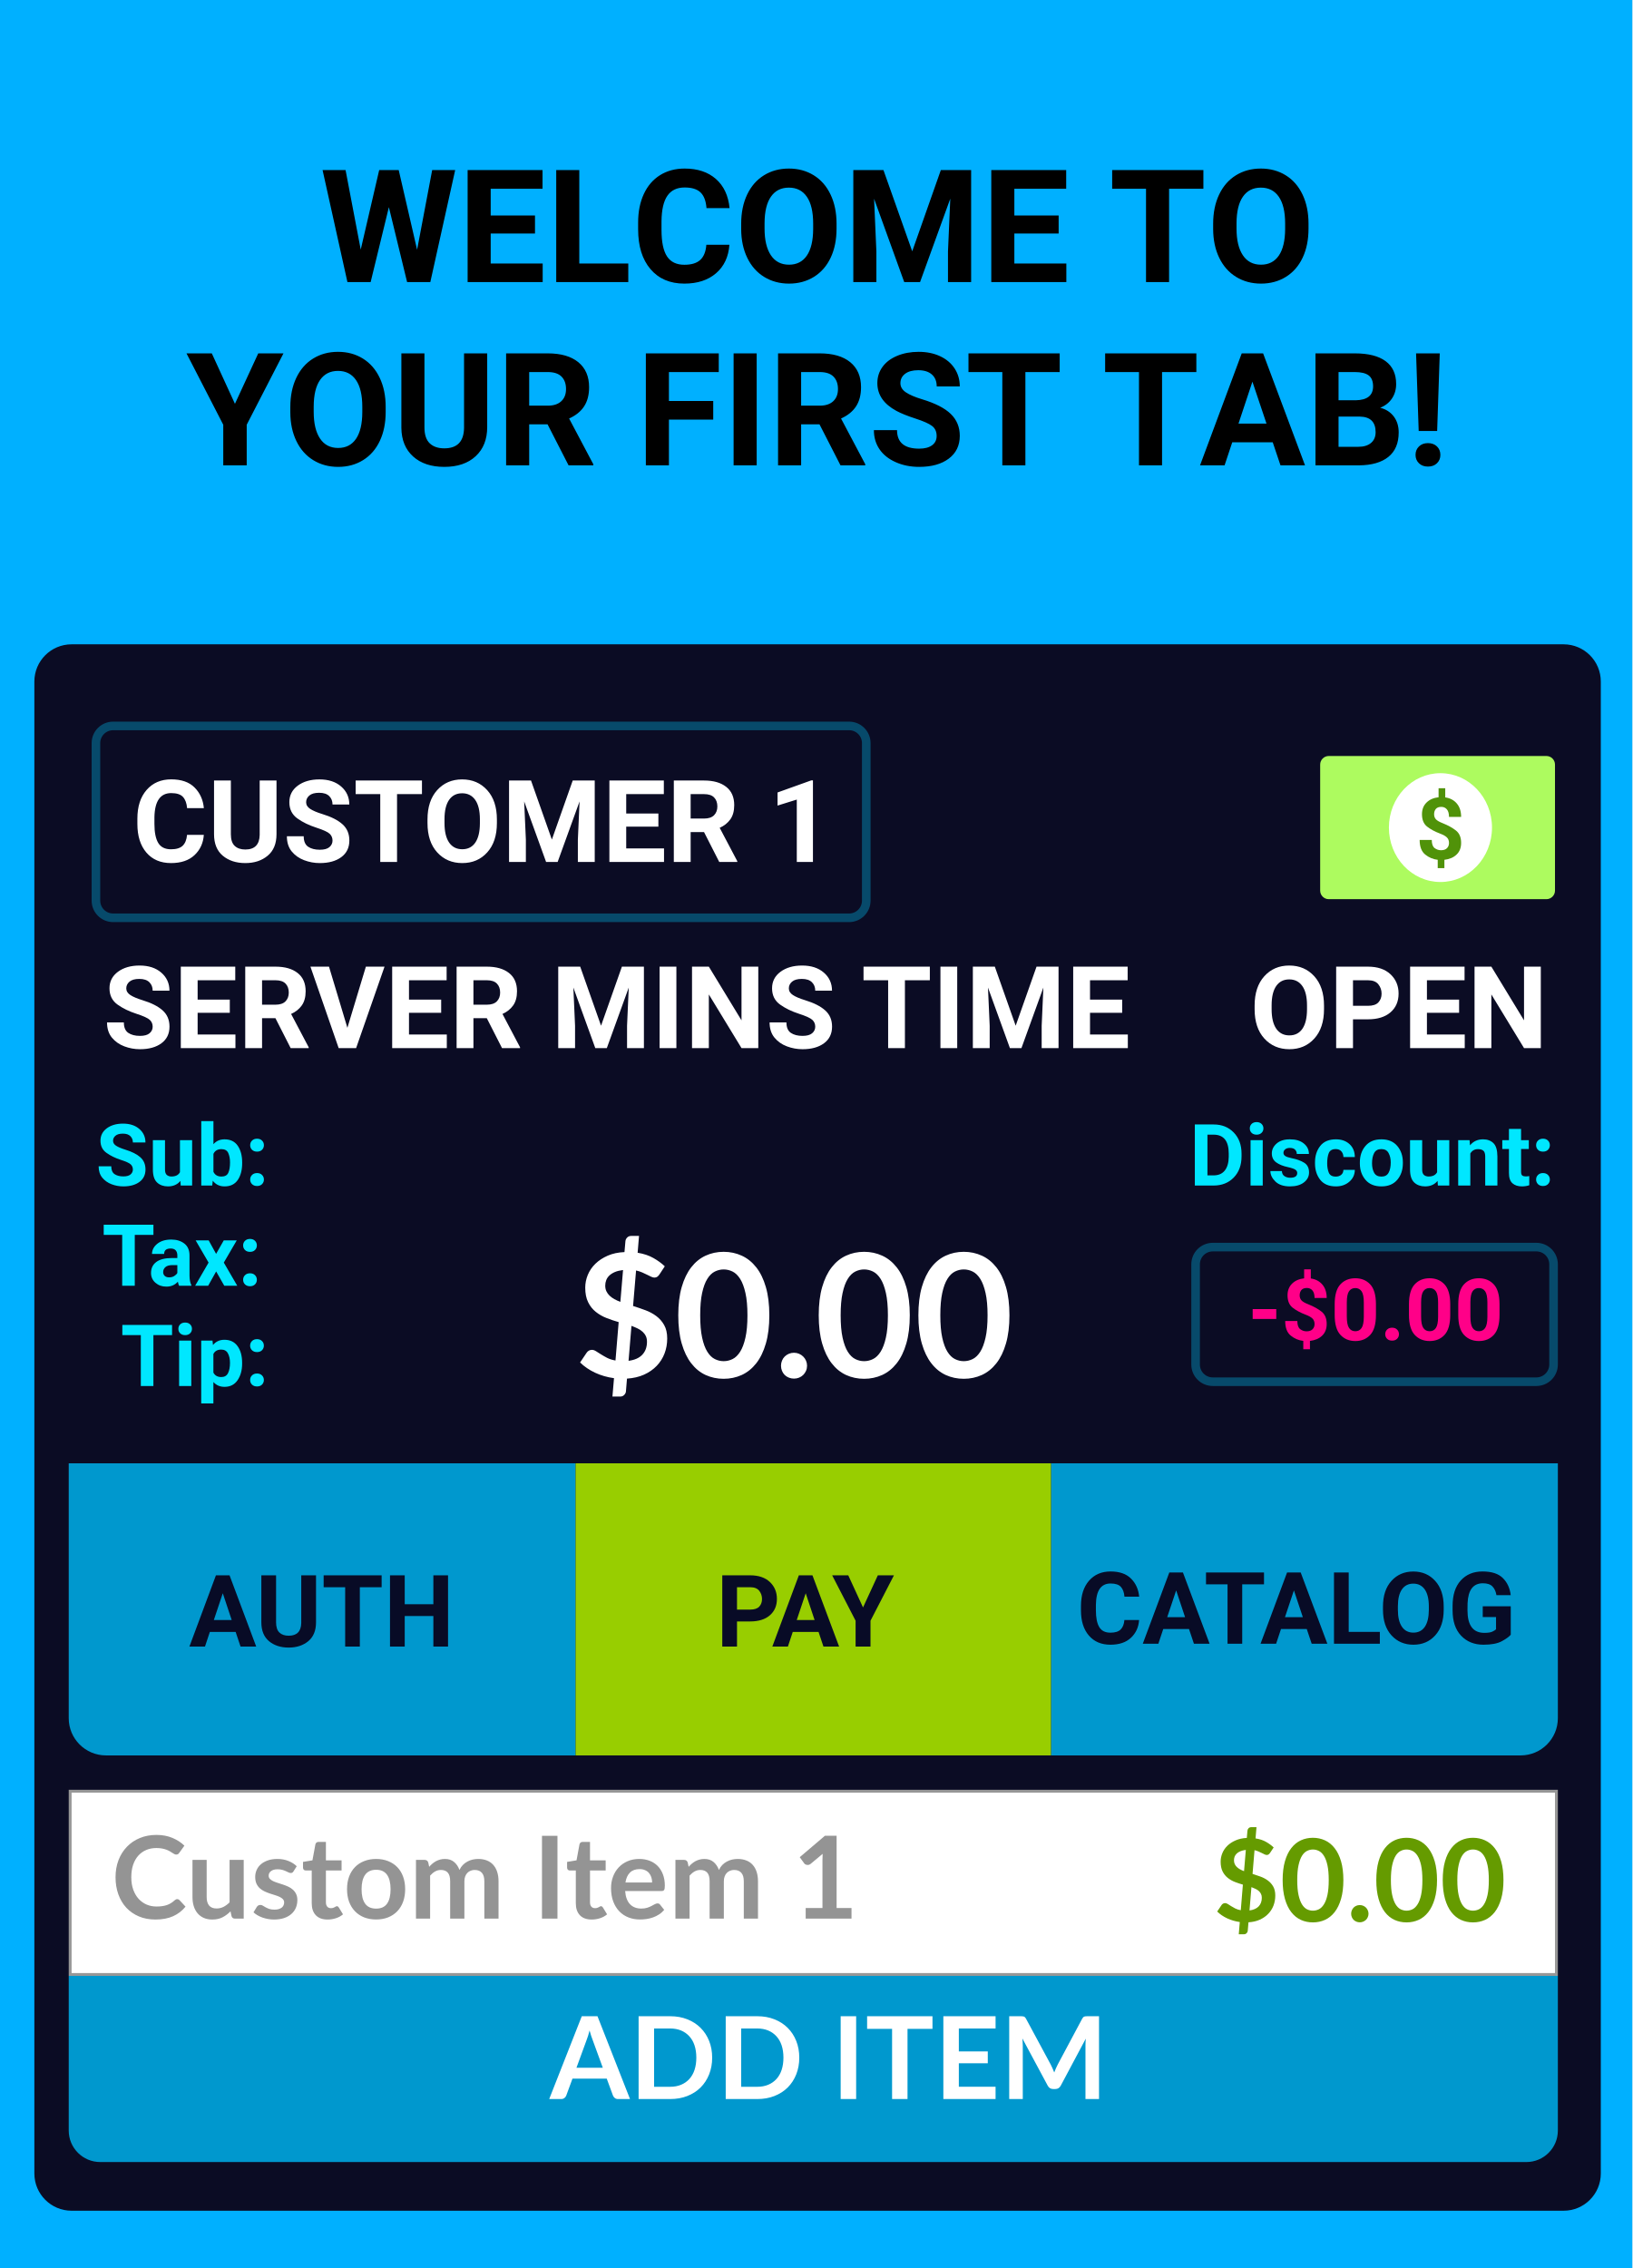
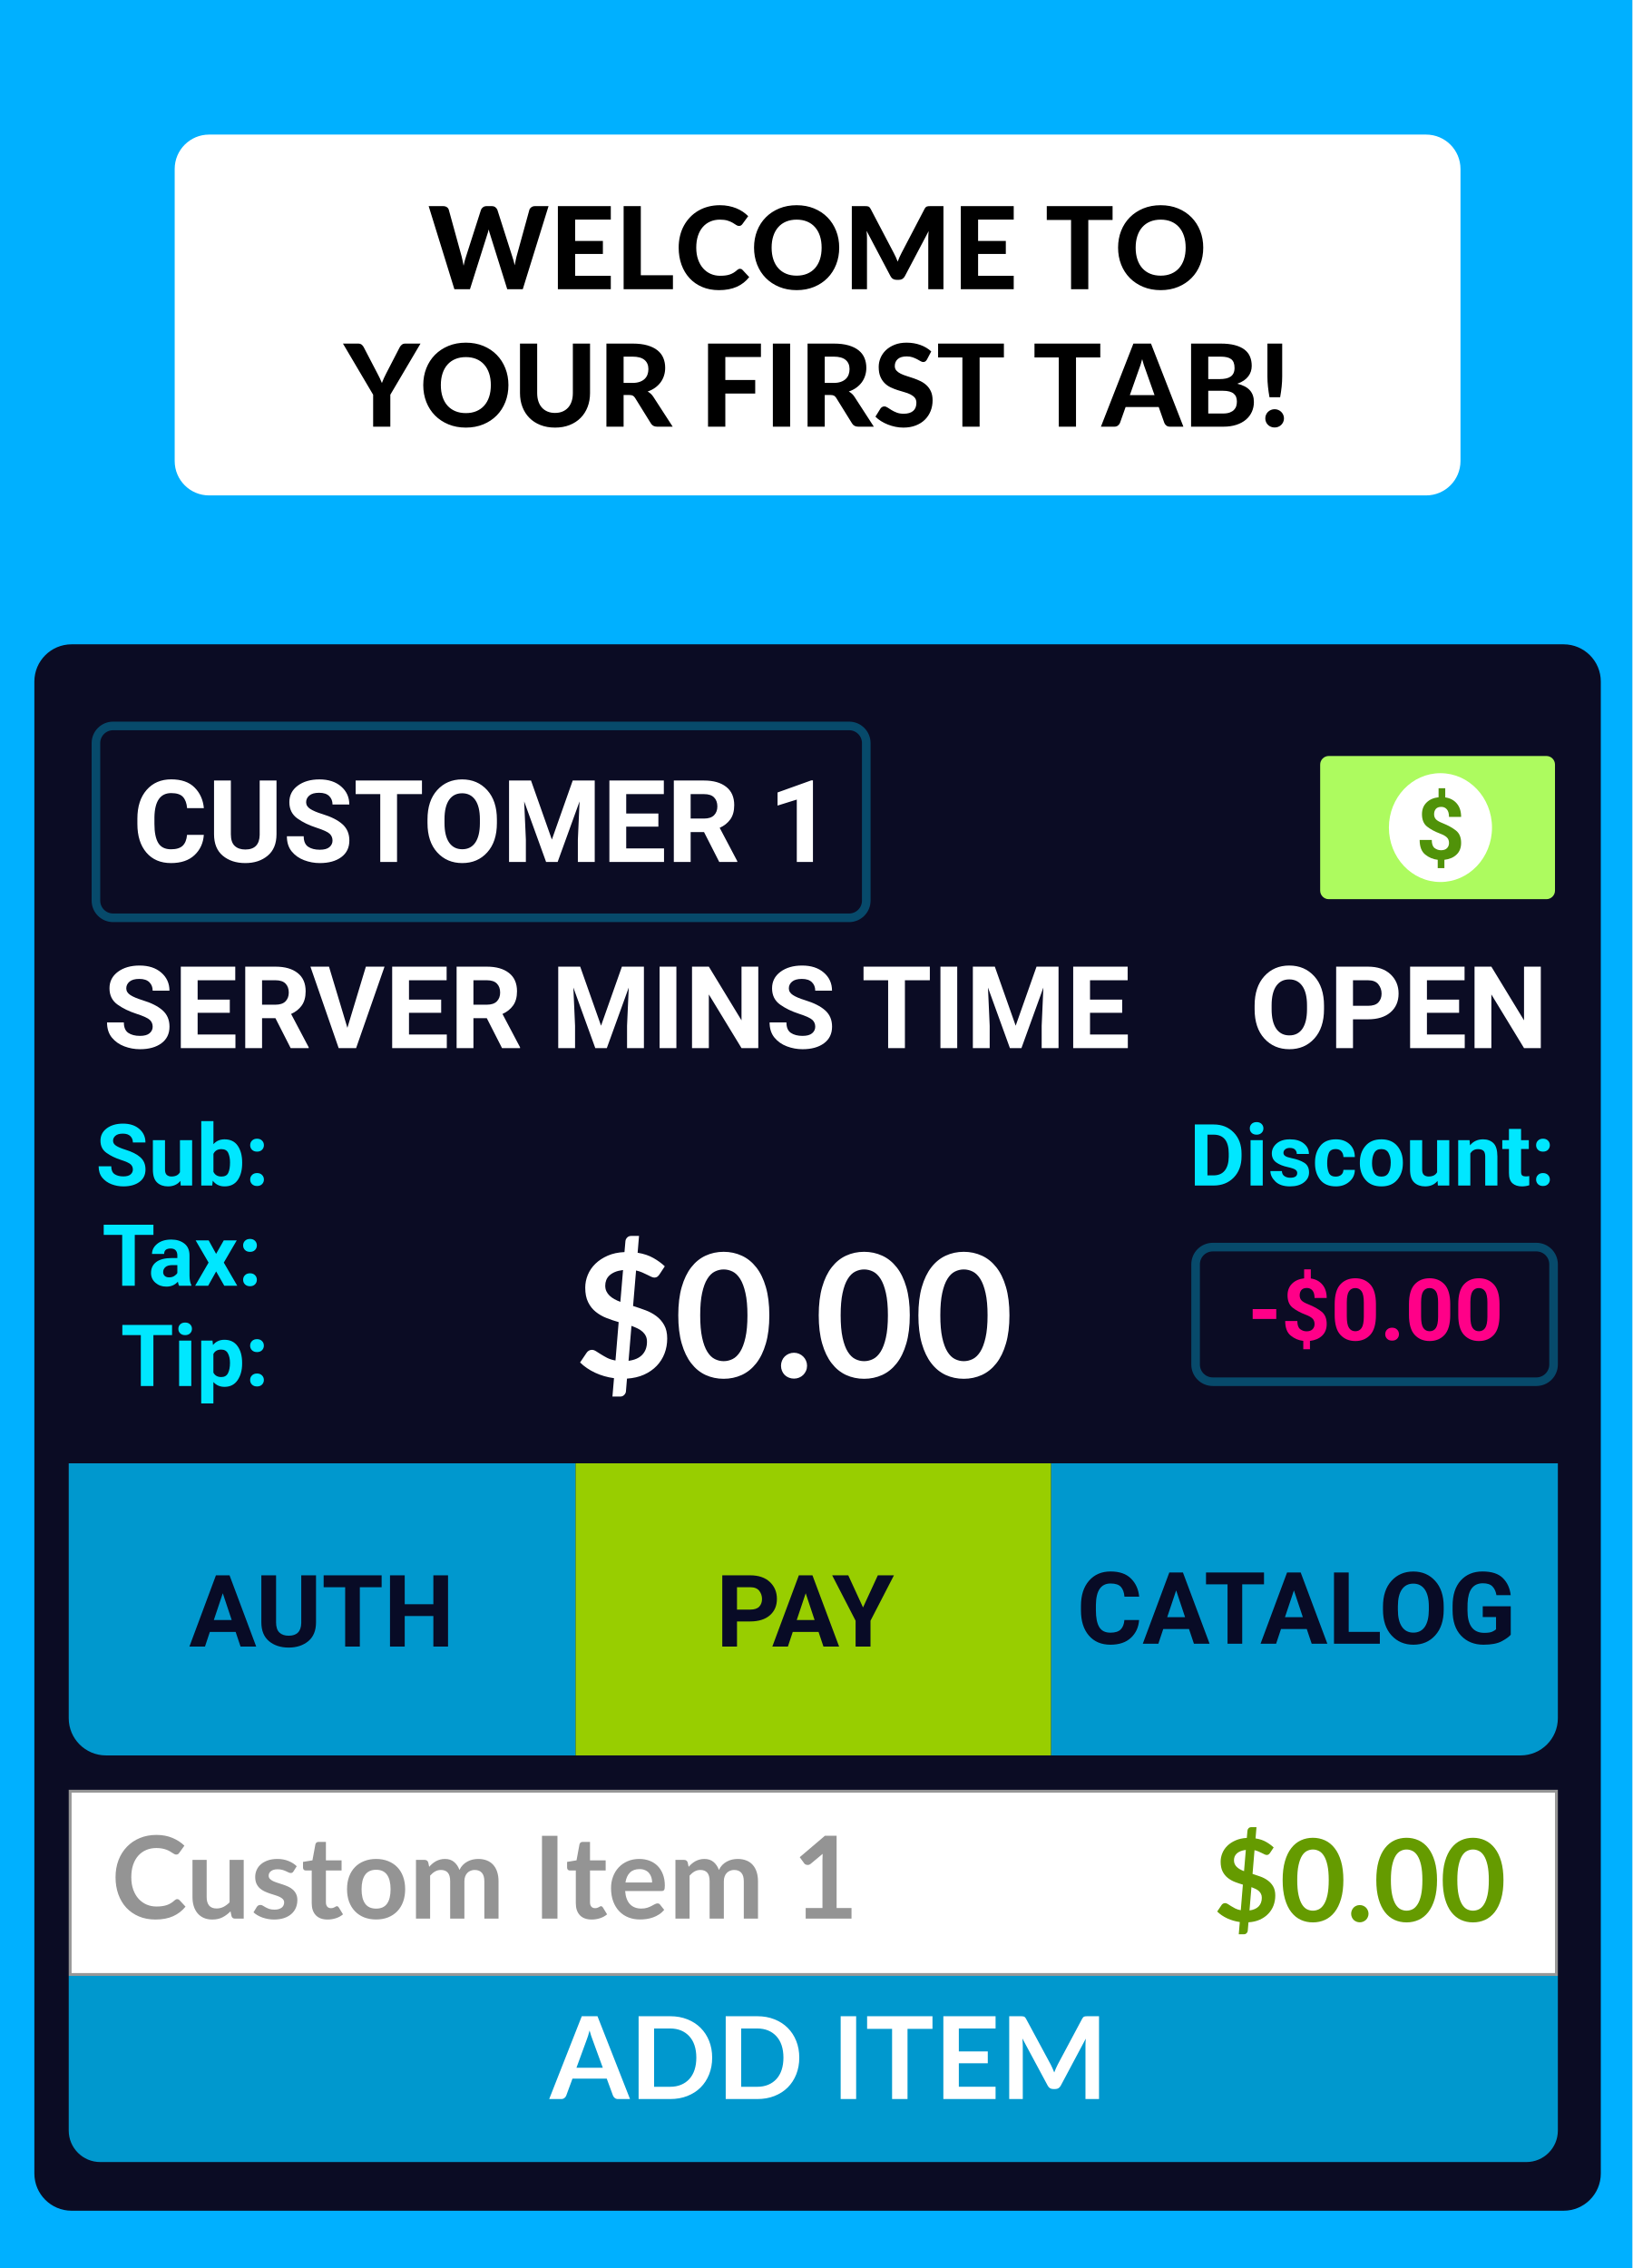
<svg xmlns="http://www.w3.org/2000/svg" width="570px" height="792px" viewBox="0 0 570 792" version="1.1">
-   <g id="create_1_en-copy" stroke="none" stroke-width="1" fill="none" fill-rule="evenodd">
+   <g id="2_create_en" stroke="none" stroke-width="1" fill="none" fill-rule="evenodd">
    <rect fill="#00B0FF" x="0" y="0" width="570" height="792" />
-     <path d="M145.65,87.221 L150.914,59.398 L158.944,59.398 L150.269,98.5 L142.159,98.5 L135.794,72.343 L129.429,98.5 L121.319,98.5 L112.645,59.398 L120.675,59.398 L125.965,87.167 L132.41,59.398 L139.232,59.398 L145.65,87.221 Z M186.82,81.554 L171.351,81.554 L171.351,92.028 L189.505,92.028 L189.505,98.5 L163.294,98.5 L163.294,59.398 L189.451,59.398 L189.451,65.924 L171.351,65.924 L171.351,75.243 L186.82,75.243 L186.82,81.554 Z M202.288,92.028 L219.395,92.028 L219.395,98.5 L194.232,98.5 L194.232,59.398 L202.288,59.398 L202.288,92.028 Z M254.71,85.475 C254.406,89.682 252.853,92.995 250.051,95.412 C247.249,97.829 243.556,99.037 238.973,99.037 C233.96,99.037 230.017,97.35 227.143,93.975 C224.27,90.6 222.833,85.967 222.833,80.077 L222.833,77.687 C222.833,73.927 223.495,70.615 224.82,67.75 C226.145,64.886 228.038,62.688 230.5,61.157 C232.962,59.627 235.822,58.861 239.08,58.861 C243.592,58.861 247.226,60.07 249.984,62.487 C252.741,64.904 254.334,68.297 254.764,72.665 L246.707,72.665 C246.51,70.141 245.808,68.31 244.599,67.173 C243.391,66.036 241.551,65.468 239.08,65.468 C236.395,65.468 234.385,66.43 233.051,68.355 C231.717,70.279 231.033,73.265 230.997,77.311 L230.997,80.265 C230.997,84.49 231.637,87.579 232.917,89.53 C234.197,91.482 236.216,92.458 238.973,92.458 C241.462,92.458 243.319,91.889 244.545,90.752 C245.772,89.615 246.475,87.856 246.654,85.475 L254.71,85.475 Z M292.12,79.835 C292.12,83.685 291.44,87.06 290.079,89.96 C288.718,92.86 286.771,95.098 284.238,96.674 C281.704,98.249 278.8,99.037 275.523,99.037 C272.283,99.037 269.391,98.258 266.849,96.701 C264.307,95.143 262.337,92.919 260.941,90.027 C259.544,87.136 258.837,83.81 258.819,80.05 L258.819,78.117 C258.819,74.267 259.513,70.879 260.9,67.952 C262.288,65.025 264.248,62.778 266.782,61.211 C269.315,59.645 272.211,58.861 275.469,58.861 C278.728,58.861 281.624,59.645 284.157,61.211 C286.691,62.778 288.651,65.025 290.039,67.952 C291.426,70.879 292.12,74.258 292.12,78.09 L292.12,79.835 Z M283.956,78.063 C283.956,73.963 283.222,70.848 281.754,68.717 C280.286,66.587 278.191,65.521 275.469,65.521 C272.766,65.521 270.68,66.573 269.212,68.677 C267.744,70.781 267.001,73.865 266.983,77.929 L266.983,79.835 C266.983,83.828 267.717,86.925 269.185,89.127 C270.653,91.33 272.766,92.431 275.523,92.431 C278.227,92.431 280.303,91.37 281.754,89.248 C283.204,87.127 283.938,84.034 283.956,79.97 L283.956,78.063 Z M308.502,59.398 L318.546,87.758 L328.536,59.398 L339.117,59.398 L339.117,98.5 L331.033,98.5 L331.033,87.812 L331.839,69.362 L321.285,98.5 L315.753,98.5 L305.225,69.389 L306.031,87.812 L306.031,98.5 L297.974,98.5 L297.974,59.398 L308.502,59.398 Z M369.678,81.554 L354.21,81.554 L354.21,92.028 L372.364,92.028 L372.364,98.5 L346.153,98.5 L346.153,59.398 L372.31,59.398 L372.31,65.924 L354.21,65.924 L354.21,75.243 L369.678,75.243 L369.678,81.554 Z M420.22,65.924 L408.243,65.924 L408.243,98.5 L400.186,98.5 L400.186,65.924 L388.37,65.924 L388.37,59.398 L420.22,59.398 L420.22,65.924 Z M456.932,79.835 C456.932,83.685 456.252,87.06 454.891,89.96 C453.53,92.86 451.583,95.098 449.05,96.674 C446.516,98.249 443.612,99.037 440.335,99.037 C437.095,99.037 434.203,98.258 431.661,96.701 C429.119,95.143 427.149,92.919 425.753,90.027 C424.356,87.136 423.649,83.81 423.631,80.05 L423.631,78.117 C423.631,74.267 424.325,70.879 425.712,67.952 C427.1,65.025 429.06,62.778 431.594,61.211 C434.127,59.645 437.023,58.861 440.281,58.861 C443.54,58.861 446.436,59.645 448.969,61.211 C451.503,62.778 453.463,65.025 454.851,67.952 C456.238,70.879 456.932,74.258 456.932,78.09 L456.932,79.835 Z M448.768,78.063 C448.768,73.963 448.034,70.848 446.566,68.717 C445.098,66.587 443.003,65.521 440.281,65.521 C437.578,65.521 435.492,66.573 434.024,68.677 C432.556,70.781 431.813,73.865 431.795,77.929 L431.795,79.835 C431.795,83.828 432.529,86.925 433.997,89.127 C435.465,91.33 437.578,92.431 440.335,92.431 C443.039,92.431 445.115,91.37 446.566,89.248 C448.016,87.127 448.75,84.034 448.768,79.97 L448.768,78.063 Z M82.043,141.016 L90.18,123.398 L98.989,123.398 L86.152,148.32 L86.152,162.5 L77.961,162.5 L77.961,148.32 L65.124,123.398 L73.959,123.398 L82.043,141.016 Z M134.68,143.835 C134.68,147.685 133.999,151.06 132.639,153.96 C131.278,156.86 129.331,159.098 126.798,160.674 C124.264,162.249 121.359,163.037 118.083,163.037 C114.842,163.037 111.951,162.258 109.409,160.701 C106.866,159.143 104.897,156.919 103.5,154.027 C102.104,151.136 101.397,147.81 101.379,144.05 L101.379,142.117 C101.379,138.267 102.073,134.879 103.46,131.952 C104.848,129.025 106.808,126.778 109.342,125.211 C111.875,123.645 114.771,122.861 118.029,122.861 C121.288,122.861 124.184,123.645 126.717,125.211 C129.25,126.778 131.211,129.025 132.598,131.952 C133.986,134.879 134.68,138.258 134.68,142.09 L134.68,143.835 Z M126.516,142.063 C126.516,137.963 125.782,134.848 124.313,132.717 C122.845,130.587 120.751,129.521 118.029,129.521 C115.326,129.521 113.24,130.573 111.772,132.677 C110.304,134.781 109.561,137.865 109.543,141.929 L109.543,143.835 C109.543,147.828 110.277,150.925 111.745,153.127 C113.213,155.33 115.326,156.431 118.083,156.431 C120.786,156.431 122.863,155.37 124.313,153.248 C125.764,151.127 126.498,148.034 126.516,143.97 L126.516,142.063 Z M170.129,123.398 L170.129,149.153 C170.129,153.432 168.791,156.816 166.114,159.304 C163.437,161.793 159.781,163.037 155.144,163.037 C150.578,163.037 146.953,161.829 144.267,159.412 C141.582,156.995 140.212,153.674 140.158,149.448 L140.158,123.398 L148.215,123.398 L148.215,149.207 C148.215,151.767 148.828,153.633 150.054,154.806 C151.281,155.979 152.977,156.565 155.144,156.565 C159.673,156.565 161.974,154.184 162.045,149.421 L162.045,123.398 L170.129,123.398 Z M191.21,148.186 L184.792,148.186 L184.792,162.5 L176.735,162.5 L176.735,123.398 L191.264,123.398 C195.883,123.398 199.446,124.428 201.953,126.487 C204.459,128.546 205.712,131.455 205.712,135.215 C205.712,137.882 205.135,140.107 203.98,141.888 C202.825,143.67 201.075,145.089 198.73,146.145 L207.189,162.124 L207.189,162.5 L198.542,162.5 L191.21,148.186 Z M184.792,141.66 L191.291,141.66 C193.314,141.66 194.881,141.145 195.991,140.116 C197.101,139.087 197.656,137.668 197.656,135.859 C197.656,134.015 197.132,132.565 196.085,131.509 C195.037,130.452 193.431,129.924 191.264,129.924 L184.792,129.924 L184.792,141.66 Z M249.057,146.521 L233.588,146.521 L233.588,162.5 L225.532,162.5 L225.532,123.398 L250.991,123.398 L250.991,129.924 L233.588,129.924 L233.588,140.022 L249.057,140.022 L249.057,146.521 Z M264.23,162.5 L256.174,162.5 L256.174,123.398 L264.23,123.398 L264.23,162.5 Z M286.171,148.186 L279.753,148.186 L279.753,162.5 L271.696,162.5 L271.696,123.398 L286.225,123.398 C290.844,123.398 294.407,124.428 296.914,126.487 C299.42,128.546 300.673,131.455 300.673,135.215 C300.673,137.882 300.096,140.107 298.941,141.888 C297.786,143.67 296.036,145.089 293.691,146.145 L302.15,162.124 L302.15,162.5 L293.503,162.5 L286.171,148.186 Z M279.753,141.66 L286.252,141.66 C288.275,141.66 289.842,141.145 290.952,140.116 C292.062,139.087 292.617,137.668 292.617,135.859 C292.617,134.015 292.093,132.565 291.046,131.509 C289.998,130.452 288.391,129.924 286.225,129.924 L279.753,129.924 L279.753,141.66 Z M327.072,152.241 C327.072,150.719 326.535,149.551 325.461,148.737 C324.387,147.922 322.453,147.063 319.66,146.158 C316.867,145.254 314.656,144.364 313.027,143.486 C308.587,141.087 306.367,137.856 306.367,133.792 C306.367,131.679 306.962,129.795 308.153,128.138 C309.343,126.482 311.053,125.189 313.282,124.258 C315.511,123.327 318.013,122.861 320.788,122.861 C323.581,122.861 326.07,123.367 328.254,124.379 C330.438,125.39 332.135,126.818 333.343,128.662 C334.552,130.506 335.156,132.601 335.156,134.946 L327.099,134.946 C327.099,133.156 326.535,131.764 325.407,130.77 C324.279,129.777 322.695,129.28 320.654,129.28 C318.684,129.28 317.154,129.696 316.062,130.529 C314.969,131.361 314.423,132.458 314.423,133.818 C314.423,135.09 315.063,136.155 316.344,137.014 C317.624,137.874 319.508,138.679 321.997,139.431 C326.58,140.81 329.919,142.52 332.014,144.561 C334.108,146.602 335.156,149.144 335.156,152.188 C335.156,155.571 333.876,158.225 331.315,160.15 C328.755,162.075 325.309,163.037 320.976,163.037 C317.968,163.037 315.229,162.487 312.758,161.385 C310.288,160.284 308.403,158.776 307.105,156.86 C305.807,154.945 305.158,152.725 305.158,150.2 L313.242,150.2 C313.242,154.515 315.82,156.672 320.976,156.672 C322.892,156.672 324.387,156.283 325.461,155.504 C326.535,154.725 327.072,153.638 327.072,152.241 Z M370.041,129.924 L358.063,129.924 L358.063,162.5 L350.007,162.5 L350.007,129.924 L338.19,129.924 L338.19,123.398 L370.041,123.398 L370.041,129.924 Z M417.763,129.924 L405.786,129.924 L405.786,162.5 L397.729,162.5 L397.729,129.924 L385.913,129.924 L385.913,123.398 L417.763,123.398 L417.763,129.924 Z M444.431,154.443 L430.305,154.443 L427.619,162.5 L419.052,162.5 L433.608,123.398 L441.074,123.398 L455.71,162.5 L447.143,162.5 L444.431,154.443 Z M432.48,147.917 L442.255,147.917 L437.341,133.281 L432.48,147.917 Z M459.362,162.5 L459.362,123.398 L473.059,123.398 C477.803,123.398 481.402,124.307 483.854,126.124 C486.307,127.941 487.534,130.605 487.534,134.114 C487.534,136.029 487.041,137.717 486.057,139.176 C485.072,140.635 483.702,141.705 481.948,142.385 C483.953,142.887 485.533,143.898 486.688,145.42 C487.843,146.942 488.42,148.804 488.42,151.006 C488.42,154.766 487.22,157.612 484.821,159.546 C482.422,161.48 479.003,162.464 474.562,162.5 L459.362,162.5 Z M467.419,145.474 L467.419,156.028 L474.321,156.028 C476.219,156.028 477.7,155.576 478.765,154.672 C479.831,153.767 480.363,152.519 480.363,150.925 C480.363,147.345 478.51,145.527 474.804,145.474 L467.419,145.474 Z M467.419,139.78 L473.381,139.78 C477.445,139.709 479.477,138.088 479.477,134.919 C479.477,133.147 478.962,131.871 477.933,131.093 C476.903,130.314 475.279,129.924 473.059,129.924 L467.419,129.924 L467.419,139.78 Z M501.848,150.496 L495.402,150.496 L494.489,123.398 L502.761,123.398 L501.848,150.496 Z M498.625,154.739 C499.932,154.739 500.984,155.124 501.781,155.894 C502.577,156.663 502.976,157.648 502.976,158.848 C502.976,160.029 502.577,161.005 501.781,161.775 C500.984,162.545 499.932,162.93 498.625,162.93 C497.336,162.93 496.293,162.545 495.496,161.775 C494.7,161.005 494.301,160.029 494.301,158.848 C494.301,157.666 494.7,156.686 495.496,155.907 C496.293,155.128 497.336,154.739 498.625,154.739 Z" id="WELCOME-TO-YOUR-FIRS" fill="#000000" />
    <g id="Group-3" transform="translate(12, 225)">
      <rect id="Rectangle" fill="#0B0C24" x="0" y="0" width="547" height="547" rx="13" />
      <path d="M12,286 L189,286 L189,388 L25,388 C17.82,388 12,382.18 12,375 L12,286 Z" id="Rectangle" fill="#0098CE" />
      <path d="M355,286 L532,286 L532,388 L368,388 C360.82,388 355,382.18 355,375 L355,286 Z" id="Rectangle" fill="#0098CE" transform="translate(443.5, 337) scale(-1, 1) translate(-443.5, -337) " />
      <rect id="Rectangle" stroke="#979797" fill="#FFFFFF" x="12.5" y="400.5" width="519" height="64" />
      <path d="M12,465 L532,465 L532,519 C532,525.075 527.075,530 521,530 L23,530 C16.925,530 12,525.075 12,519 L12,465 Z" id="Rectangle" fill="#0098CE" />
      <text id="ADD-ITEM" font-family="Lato-Bold, Lato" font-size="40" font-weight="bold" fill="#FFFFFF">
        <tspan x="180" y="508">ADD ITEM</tspan>
      </text>
      <text id="-$0.00" font-family="Roboto-Bold, Roboto" font-size="30" font-weight="bold" fill="#FF0088">
        <tspan x="423.806" y="243">-$0.00</tspan>
      </text>
      <text id="Discount:" font-family="Roboto-Bold, Roboto" font-size="30" font-weight="bold" fill="#00E7FF">
        <tspan x="403.324" y="189">Discount:</tspan>
      </text>
      <text id="Sub:-Tax:-Tip:" font-family="Roboto-Bold, Roboto" font-size="30" font-weight="bold" fill="#00E7FF">
        <tspan x="21.414" y="189">Sub:</tspan>
        <tspan x="23.626" y="224">Tax:</tspan>
        <tspan x="30.13" y="259">Tip:</tspan>
      </text>
      <text id="$0.00" font-family="Lato-Bold, Lato" font-size="40" font-weight="bold" fill="#659B00">
        <tspan x="411.7" y="446">$0.00</tspan>
      </text>
      <text id="CUSTOMER-1" font-family="Roboto-Bold, Roboto" font-size="40" font-weight="bold" fill="#FFFFFF">
        <tspan x="34.285" y="76">CUSTOMER 1</tspan>
      </text>
      <rect id="Rectangle" stroke-opacity="0.329" stroke="#00C9FE" stroke-width="3" x="21.5" y="28.5" width="269" height="67" rx="6" />
      <rect id="Rectangle" stroke-opacity="0.329" stroke="#00C9FE" stroke-width="3" x="405.5" y="210.5" width="125" height="47" rx="6" />
      <text id="$0.00" font-family="Lato-Bold, Lato" font-size="60" font-weight="bold" fill="#FFFFFF">
        <tspan x="188.55" y="256">$0.00</tspan>
      </text>
      <text id="OPEN" font-family="Roboto-Bold, Roboto" font-size="40" font-weight="bold" fill="#FFFFFF">
        <tspan x="424.42" y="141">OPEN</tspan>
      </text>
      <text id="SERVER-MINS-TIME" font-family="Roboto-Bold, Roboto" font-size="40" font-weight="bold" fill="#FFFFFF">
        <tspan x="24" y="141">SERVER MINS TIME</tspan>
      </text>
      <rect id="Rectangle" fill="#ADFB5F" x="449" y="39" width="82" height="50" rx="3" />
      <ellipse id="Oval" fill="#FFFFFF" cx="491" cy="64" rx="18" ry="19" />
      <text id="$" font-family="Roboto-Bold, Roboto" font-size="30" font-weight="bold" fill="#509209">
        <tspan x="482.394" y="75">$</tspan>
      </text>
      <text id="Custom-Item-1" font-family="Lato-Bold, Lato" font-size="40" font-weight="bold" fill="#949494">
        <tspan x="26.8" y="445">Custom Item 1</tspan>
      </text>
      <rect id="Rectangle" fill="#98CE00" x="189" y="286" width="166" height="102" />
      <text id="AUTH" font-family="Roboto-Black, Roboto" font-size="35" font-weight="700" fill="#080B26">
        <tspan x="54" y="350">AUTH</tspan>
      </text>
      <text id="PAY" font-family="Roboto-Black, Roboto" font-size="35" font-weight="700" fill="#080B26">
        <tspan x="238" y="350">PAY</tspan>
      </text>
      <text id="CATALOG" font-family="Roboto-Black, Roboto" font-size="35" font-weight="700" fill="#080B26">
        <tspan x="364" y="349">CATALOG</tspan>
      </text>
    </g>
+     <rect id="Rectangle" fill="#FFFFFF" x="61" y="47" width="449" height="126" rx="12" />
+     <path d="M191.55,71.98 L182.55,101 L177.13,101 L171.19,82.02 C171.097,81.753 171.003,81.46 170.91,81.14 C170.817,80.82 170.73,80.48 170.65,80.12 C170.57,80.48 170.483,80.82 170.39,81.14 C170.297,81.46 170.203,81.753 170.11,82.02 L164.11,101 L158.67,101 L149.69,71.98 L154.73,71.98 C155.25,71.98 155.687,72.1 156.04,72.34 C156.393,72.58 156.623,72.9 156.73,73.3 L161.23,89.66 C161.337,90.113 161.447,90.603 161.56,91.13 C161.673,91.657 161.783,92.213 161.89,92.8 C162.01,92.2 162.137,91.64 162.27,91.12 C162.403,90.6 162.55,90.113 162.71,89.66 L167.95,73.3 C168.057,72.967 168.287,72.663 168.64,72.39 C168.993,72.117 169.423,71.98 169.93,71.98 L171.69,71.98 C172.21,71.98 172.633,72.103 172.96,72.35 C173.287,72.597 173.53,72.913 173.69,73.3 L178.91,89.66 C179.07,90.087 179.217,90.55 179.35,91.05 C179.483,91.55 179.61,92.08 179.73,92.64 C179.837,92.08 179.94,91.55 180.04,91.05 C180.14,90.55 180.243,90.087 180.35,89.66 L184.85,73.3 C184.943,72.953 185.17,72.647 185.53,72.38 C185.89,72.113 186.323,71.98 186.83,71.98 L191.55,71.98 Z M200.85,76.68 L200.85,84.14 L210.53,84.14 L210.53,88.68 L200.85,88.68 L200.85,96.3 L213.29,96.3 L213.29,101 L194.81,101 L194.81,71.98 L213.29,71.98 L213.29,76.68 L200.85,76.68 Z M234.99,96.12 L234.99,101 L217.77,101 L217.77,71.98 L223.77,71.98 L223.77,96.12 L234.99,96.12 Z M258.41,93.86 C258.743,93.86 259.023,93.98 259.25,94.22 L261.63,96.76 C260.457,98.253 259,99.387 257.26,100.16 C255.52,100.933 253.45,101.32 251.05,101.32 C248.877,101.32 246.923,100.95 245.19,100.21 C243.457,99.47 241.983,98.44 240.77,97.12 C239.557,95.8 238.623,94.233 237.97,92.42 C237.317,90.607 236.99,88.627 236.99,86.48 C236.99,85.04 237.147,83.67 237.46,82.37 C237.773,81.07 238.23,79.873 238.83,78.78 C239.43,77.687 240.153,76.7 241,75.82 C241.847,74.94 242.803,74.19 243.87,73.57 C244.937,72.95 246.1,72.477 247.36,72.15 C248.62,71.823 249.963,71.66 251.39,71.66 C252.457,71.66 253.467,71.753 254.42,71.94 C255.373,72.127 256.263,72.387 257.09,72.72 C257.917,73.053 258.68,73.457 259.38,73.93 C260.08,74.403 260.71,74.92 261.27,75.48 L259.25,78.24 C259.13,78.413 258.977,78.567 258.79,78.7 C258.603,78.833 258.35,78.9 258.03,78.9 C257.71,78.9 257.387,78.787 257.06,78.56 C256.733,78.333 256.333,78.08 255.86,77.8 C255.387,77.52 254.793,77.267 254.08,77.04 C253.367,76.813 252.463,76.7 251.37,76.7 C250.157,76.7 249.043,76.92 248.03,77.36 C247.017,77.8 246.147,78.437 245.42,79.27 C244.693,80.103 244.13,81.127 243.73,82.34 C243.33,83.553 243.13,84.933 243.13,86.48 C243.13,88.04 243.347,89.43 243.78,90.65 C244.213,91.87 244.807,92.9 245.56,93.74 C246.313,94.58 247.193,95.217 248.2,95.65 C249.207,96.083 250.283,96.3 251.43,96.3 C252.11,96.3 252.727,96.267 253.28,96.2 C253.833,96.133 254.347,96.02 254.82,95.86 C255.293,95.7 255.74,95.493 256.16,95.24 C256.58,94.987 257.003,94.667 257.43,94.28 C257.577,94.16 257.73,94.06 257.89,93.98 C258.05,93.9 258.223,93.86 258.41,93.86 Z M293.05,86.48 C293.05,88.6 292.693,90.567 291.98,92.38 C291.267,94.193 290.26,95.76 288.96,97.08 C287.66,98.4 286.097,99.437 284.27,100.19 C282.443,100.943 280.417,101.32 278.19,101.32 C275.963,101.32 273.937,100.943 272.11,100.19 C270.283,99.437 268.717,98.4 267.41,97.08 C266.103,95.76 265.093,94.193 264.38,92.38 C263.667,90.567 263.31,88.6 263.31,86.48 C263.31,84.36 263.667,82.397 264.38,80.59 C265.093,78.783 266.103,77.22 267.41,75.9 C268.717,74.58 270.283,73.543 272.11,72.79 C273.937,72.037 275.963,71.66 278.19,71.66 C280.417,71.66 282.443,72.037 284.27,72.79 C286.097,73.543 287.66,74.583 288.96,75.91 C290.26,77.237 291.267,78.803 291.98,80.61 C292.693,82.417 293.05,84.373 293.05,86.48 Z M286.91,86.48 C286.91,84.96 286.71,83.597 286.31,82.39 C285.91,81.183 285.333,80.157 284.58,79.31 C283.827,78.463 282.913,77.817 281.84,77.37 C280.767,76.923 279.55,76.7 278.19,76.7 C276.83,76.7 275.61,76.923 274.53,77.37 C273.45,77.817 272.533,78.463 271.78,79.31 C271.027,80.157 270.45,81.183 270.05,82.39 C269.65,83.597 269.45,84.96 269.45,86.48 C269.45,88.013 269.65,89.383 270.05,90.59 C270.45,91.797 271.027,92.82 271.78,93.66 C272.533,94.5 273.45,95.143 274.53,95.59 C275.61,96.037 276.83,96.26 278.19,96.26 C279.55,96.26 280.767,96.037 281.84,95.59 C282.913,95.143 283.827,94.5 284.58,93.66 C285.333,92.82 285.91,91.797 286.31,90.59 C286.71,89.383 286.91,88.013 286.91,86.48 Z M329.45,71.98 L329.45,101 L324.15,101 L324.15,83.18 C324.15,82.807 324.16,82.407 324.18,81.98 C324.2,81.553 324.237,81.12 324.29,80.68 L315.99,96.42 C315.537,97.287 314.837,97.72 313.89,97.72 L313.05,97.72 C312.583,97.72 312.17,97.61 311.81,97.39 C311.45,97.17 311.163,96.847 310.95,96.42 L302.61,80.62 C302.65,81.087 302.683,81.537 302.71,81.97 C302.737,82.403 302.75,82.807 302.75,83.18 L302.75,101 L297.45,101 L297.45,71.98 L302.01,71.98 C302.263,71.98 302.49,71.987 302.69,72 C302.89,72.013 303.067,72.05 303.22,72.11 C303.373,72.17 303.513,72.263 303.64,72.39 C303.767,72.517 303.89,72.693 304.01,72.92 L312.13,88.4 C312.383,88.867 312.62,89.347 312.84,89.84 C313.06,90.333 313.27,90.84 313.47,91.36 C313.67,90.827 313.88,90.307 314.1,89.8 C314.32,89.293 314.557,88.807 314.81,88.34 L322.87,72.92 C322.99,72.693 323.117,72.517 323.25,72.39 C323.383,72.263 323.527,72.17 323.68,72.11 C323.833,72.05 324.007,72.013 324.2,72 C324.393,71.987 324.623,71.98 324.89,71.98 L329.45,71.98 Z M341.55,76.68 L341.55,84.14 L351.23,84.14 L351.23,88.68 L341.55,88.68 L341.55,96.3 L353.99,96.3 L353.99,101 L335.51,101 L335.51,71.98 L353.99,71.98 L353.99,76.68 L341.55,76.68 Z M388.51,76.82 L380.03,76.82 L380.03,101 L374.01,101 L374.01,76.82 L365.53,76.82 L365.53,71.98 L388.51,71.98 L388.51,76.82 Z M420.17,86.48 C420.17,88.6 419.813,90.567 419.1,92.38 C418.387,94.193 417.38,95.76 416.08,97.08 C414.78,98.4 413.217,99.437 411.39,100.19 C409.563,100.943 407.537,101.32 405.31,101.32 C403.083,101.32 401.057,100.943 399.23,100.19 C397.403,99.437 395.837,98.4 394.53,97.08 C393.223,95.76 392.213,94.193 391.5,92.38 C390.787,90.567 390.43,88.6 390.43,86.48 C390.43,84.36 390.787,82.397 391.5,80.59 C392.213,78.783 393.223,77.22 394.53,75.9 C395.837,74.58 397.403,73.543 399.23,72.79 C401.057,72.037 403.083,71.66 405.31,71.66 C407.537,71.66 409.563,72.037 411.39,72.79 C413.217,73.543 414.78,74.583 416.08,75.91 C417.38,77.237 418.387,78.803 419.1,80.61 C419.813,82.417 420.17,84.373 420.17,86.48 Z M414.03,86.48 C414.03,84.96 413.83,83.597 413.43,82.39 C413.03,81.183 412.453,80.157 411.7,79.31 C410.947,78.463 410.033,77.817 408.96,77.37 C407.887,76.923 406.67,76.7 405.31,76.7 C403.95,76.7 402.73,76.923 401.65,77.37 C400.57,77.817 399.653,78.463 398.9,79.31 C398.147,80.157 397.57,81.183 397.17,82.39 C396.77,83.597 396.57,84.96 396.57,86.48 C396.57,88.013 396.77,89.383 397.17,90.59 C397.57,91.797 398.147,92.82 398.9,93.66 C399.653,94.5 400.57,95.143 401.65,95.59 C402.73,96.037 403.95,96.26 405.31,96.26 C406.67,96.26 407.887,96.037 408.96,95.59 C410.033,95.143 410.947,94.5 411.7,93.66 C412.453,92.82 413.03,91.797 413.43,90.59 C413.83,89.383 414.03,88.013 414.03,86.48 Z M136.3,137.84 L136.3,149 L130.3,149 L130.3,137.84 L119.76,119.98 L125.04,119.98 C125.56,119.98 125.977,120.103 126.29,120.35 C126.603,120.597 126.853,120.913 127.04,121.3 L131.8,130.44 C132.12,131.053 132.41,131.627 132.67,132.16 C132.93,132.693 133.16,133.227 133.36,133.76 C133.547,133.227 133.763,132.69 134.01,132.15 C134.257,131.61 134.533,131.04 134.84,130.44 L139.56,121.3 C139.72,120.98 139.96,120.68 140.28,120.4 C140.6,120.12 141.013,119.98 141.52,119.98 L146.84,119.98 L136.3,137.84 Z M177.54,134.48 C177.54,136.6 177.183,138.567 176.47,140.38 C175.757,142.193 174.75,143.76 173.45,145.08 C172.15,146.4 170.587,147.437 168.76,148.19 C166.933,148.943 164.907,149.32 162.68,149.32 C160.453,149.32 158.427,148.943 156.6,148.19 C154.773,147.437 153.207,146.4 151.9,145.08 C150.593,143.76 149.583,142.193 148.87,140.38 C148.157,138.567 147.8,136.6 147.8,134.48 C147.8,132.36 148.157,130.397 148.87,128.59 C149.583,126.783 150.593,125.22 151.9,123.9 C153.207,122.58 154.773,121.543 156.6,120.79 C158.427,120.037 160.453,119.66 162.68,119.66 C164.907,119.66 166.933,120.037 168.76,120.79 C170.587,121.543 172.15,122.583 173.45,123.91 C174.75,125.237 175.757,126.803 176.47,128.61 C177.183,130.417 177.54,132.373 177.54,134.48 Z M171.4,134.48 C171.4,132.96 171.2,131.597 170.8,130.39 C170.4,129.183 169.823,128.157 169.07,127.31 C168.317,126.463 167.403,125.817 166.33,125.37 C165.257,124.923 164.04,124.7 162.68,124.7 C161.32,124.7 160.1,124.923 159.02,125.37 C157.94,125.817 157.023,126.463 156.27,127.31 C155.517,128.157 154.94,129.183 154.54,130.39 C154.14,131.597 153.94,132.96 153.94,134.48 C153.94,136.013 154.14,137.383 154.54,138.59 C154.94,139.797 155.517,140.82 156.27,141.66 C157.023,142.5 157.94,143.143 159.02,143.59 C160.1,144.037 161.32,144.26 162.68,144.26 C164.04,144.26 165.257,144.037 166.33,143.59 C167.403,143.143 168.317,142.5 169.07,141.66 C169.823,140.82 170.4,139.797 170.8,138.59 C171.2,137.383 171.4,136.013 171.4,134.48 Z M193.82,144.2 C194.793,144.2 195.667,144.037 196.44,143.71 C197.213,143.383 197.867,142.92 198.4,142.32 C198.933,141.72 199.34,140.993 199.62,140.14 C199.9,139.287 200.04,138.327 200.04,137.26 L200.04,119.98 L206.04,119.98 L206.04,137.26 C206.04,139.02 205.757,140.637 205.19,142.11 C204.623,143.583 203.813,144.853 202.76,145.92 C201.707,146.987 200.427,147.82 198.92,148.42 C197.413,149.02 195.713,149.32 193.82,149.32 C191.927,149.32 190.223,149.02 188.71,148.42 C187.197,147.82 185.913,146.987 184.86,145.92 C183.807,144.853 182.997,143.583 182.43,142.11 C181.863,140.637 181.58,139.02 181.58,137.26 L181.58,119.98 L187.58,119.98 L187.58,137.26 C187.58,138.327 187.72,139.287 188,140.14 C188.28,140.993 188.687,141.72 189.22,142.32 C189.753,142.92 190.407,143.383 191.18,143.71 C191.953,144.037 192.833,144.2 193.82,144.2 Z M220.84,133.72 C221.813,133.72 222.653,133.597 223.36,133.35 C224.067,133.103 224.647,132.763 225.1,132.33 C225.553,131.897 225.887,131.387 226.1,130.8 C226.313,130.213 226.42,129.573 226.42,128.88 C226.42,127.507 225.963,126.44 225.05,125.68 C224.137,124.92 222.747,124.54 220.88,124.54 L217.76,124.54 L217.76,133.72 L220.84,133.72 Z M234.9,149 L229.48,149 C228.467,149 227.733,148.613 227.28,147.84 L221.76,138.94 C221.533,138.593 221.283,138.34 221.01,138.18 C220.737,138.02 220.333,137.94 219.8,137.94 L217.76,137.94 L217.76,149 L211.76,149 L211.76,119.98 L220.88,119.98 C222.907,119.98 224.64,120.19 226.08,120.61 C227.52,121.03 228.7,121.613 229.62,122.36 C230.54,123.107 231.213,123.997 231.64,125.03 C232.067,126.063 232.28,127.2 232.28,128.44 C232.28,129.4 232.143,130.31 231.87,131.17 C231.597,132.03 231.2,132.813 230.68,133.52 C230.16,134.227 229.52,134.853 228.76,135.4 C228,135.947 227.133,136.387 226.16,136.72 C226.547,136.933 226.907,137.19 227.24,137.49 C227.573,137.79 227.873,138.147 228.14,138.56 L234.9,149 Z M253.28,124.68 L253.28,132.7 L263.72,132.7 L263.72,137.42 L253.28,137.42 L253.28,149 L247.24,149 L247.24,119.98 L265.72,119.98 L265.72,124.68 L253.28,124.68 Z M275.92,149 L269.88,149 L269.88,119.98 L275.92,119.98 L275.92,149 Z M291.08,133.72 C292.053,133.72 292.893,133.597 293.6,133.35 C294.307,133.103 294.887,132.763 295.34,132.33 C295.793,131.897 296.127,131.387 296.34,130.8 C296.553,130.213 296.66,129.573 296.66,128.88 C296.66,127.507 296.203,126.44 295.29,125.68 C294.377,124.92 292.987,124.54 291.12,124.54 L288,124.54 L288,133.72 L291.08,133.72 Z M305.14,149 L299.72,149 C298.707,149 297.973,148.613 297.52,147.84 L292,138.94 C291.773,138.593 291.523,138.34 291.25,138.18 C290.977,138.02 290.573,137.94 290.04,137.94 L288,137.94 L288,149 L282,149 L282,119.98 L291.12,119.98 C293.147,119.98 294.88,120.19 296.32,120.61 C297.76,121.03 298.94,121.613 299.86,122.36 C300.78,123.107 301.453,123.997 301.88,125.03 C302.307,126.063 302.52,127.2 302.52,128.44 C302.52,129.4 302.383,130.31 302.11,131.17 C301.837,132.03 301.44,132.813 300.92,133.52 C300.4,134.227 299.76,134.853 299,135.4 C298.24,135.947 297.373,136.387 296.4,136.72 C296.787,136.933 297.147,137.19 297.48,137.49 C297.813,137.79 298.113,138.147 298.38,138.56 L305.14,149 Z M323.7,125.54 C323.513,125.847 323.323,126.07 323.13,126.21 C322.937,126.35 322.687,126.42 322.38,126.42 C322.087,126.42 321.77,126.317 321.43,126.11 C321.09,125.903 320.693,125.68 320.24,125.44 C319.787,125.2 319.267,124.977 318.68,124.77 C318.093,124.563 317.407,124.46 316.62,124.46 C315.233,124.46 314.193,124.77 313.5,125.39 C312.807,126.01 312.46,126.82 312.46,127.82 C312.46,128.46 312.65,128.99 313.03,129.41 C313.41,129.83 313.91,130.193 314.53,130.5 C315.15,130.807 315.853,131.08 316.64,131.32 C317.427,131.56 318.233,131.823 319.06,132.11 C319.887,132.397 320.693,132.733 321.48,133.12 C322.267,133.507 322.97,133.993 323.59,134.58 C324.21,135.167 324.71,135.883 325.09,136.73 C325.47,137.577 325.66,138.607 325.66,139.82 C325.66,141.14 325.43,142.377 324.97,143.53 C324.51,144.683 323.847,145.69 322.98,146.55 C322.113,147.41 321.043,148.087 319.77,148.58 C318.497,149.073 317.053,149.32 315.44,149.32 C314.52,149.32 313.603,149.227 312.69,149.04 C311.777,148.853 310.897,148.593 310.05,148.26 C309.203,147.927 308.407,147.527 307.66,147.06 C306.913,146.593 306.26,146.073 305.7,145.5 L307.46,142.66 C307.607,142.447 307.8,142.27 308.04,142.13 C308.28,141.99 308.533,141.92 308.8,141.92 C309.16,141.92 309.54,142.053 309.94,142.32 C310.34,142.587 310.8,142.88 311.32,143.2 C311.84,143.52 312.443,143.813 313.13,144.08 C313.817,144.347 314.64,144.48 315.6,144.48 C317,144.48 318.083,144.16 318.85,143.52 C319.617,142.88 320,141.927 320,140.66 C320,139.927 319.81,139.333 319.43,138.88 C319.05,138.427 318.553,138.047 317.94,137.74 C317.327,137.433 316.627,137.17 315.84,136.95 C315.053,136.73 314.247,136.487 313.42,136.22 C312.593,135.953 311.787,135.633 311,135.26 C310.213,134.887 309.513,134.393 308.9,133.78 C308.287,133.167 307.79,132.407 307.41,131.5 C307.03,130.593 306.84,129.467 306.84,128.12 C306.84,127.04 307.053,125.993 307.48,124.98 C307.907,123.967 308.533,123.067 309.36,122.28 C310.187,121.493 311.203,120.86 312.41,120.38 C313.617,119.9 315,119.66 316.56,119.66 C318.307,119.66 319.923,119.93 321.41,120.47 C322.897,121.01 324.153,121.76 325.18,122.72 L323.7,125.54 Z M350.56,124.82 L342.08,124.82 L342.08,149 L336.06,149 L336.06,124.82 L327.58,124.82 L327.58,119.98 L350.56,119.98 L350.56,124.82 Z M384.22,124.82 L375.74,124.82 L375.74,149 L369.72,149 L369.72,124.82 L361.24,124.82 L361.24,119.98 L384.22,119.98 L384.22,124.82 Z M403.16,137.98 L400.02,129.1 C399.833,128.633 399.637,128.087 399.43,127.46 C399.223,126.833 399.027,126.153 398.84,125.42 C398.653,126.167 398.457,126.857 398.25,127.49 C398.043,128.123 397.847,128.673 397.66,129.14 L394.54,137.98 L403.16,137.98 Z M413.24,149 L408.58,149 C408.06,149 407.637,148.877 407.31,148.63 C406.983,148.383 406.74,148.067 406.58,147.68 L404.62,142.14 L393.06,142.14 L391.1,147.68 C390.967,148.013 390.733,148.317 390.4,148.59 C390.067,148.863 389.647,149 389.14,149 L384.44,149 L395.78,119.98 L401.92,119.98 L413.24,149 Z M427.06,144.4 C428.02,144.4 428.81,144.283 429.43,144.05 C430.05,143.817 430.547,143.507 430.92,143.12 C431.293,142.733 431.553,142.29 431.7,141.79 C431.847,141.29 431.92,140.773 431.92,140.24 C431.92,139.653 431.833,139.127 431.66,138.66 C431.487,138.193 431.207,137.797 430.82,137.47 C430.433,137.143 429.93,136.893 429.31,136.72 C428.69,136.547 427.927,136.46 427.02,136.46 L421.92,136.46 L421.92,144.4 L427.06,144.4 Z M421.92,124.54 L421.92,132.38 L425.86,132.38 C426.7,132.38 427.447,132.31 428.1,132.17 C428.753,132.03 429.3,131.807 429.74,131.5 C430.18,131.193 430.517,130.79 430.75,130.29 C430.983,129.79 431.1,129.187 431.1,128.48 C431.1,127.76 431.003,127.147 430.81,126.64 C430.617,126.133 430.32,125.727 429.92,125.42 C429.52,125.113 429.013,124.89 428.4,124.75 C427.787,124.61 427.06,124.54 426.22,124.54 L421.92,124.54 Z M426.22,119.98 C428.167,119.98 429.83,120.163 431.21,120.53 C432.59,120.897 433.717,121.417 434.59,122.09 C435.463,122.763 436.1,123.58 436.5,124.54 C436.9,125.5 437.1,126.573 437.1,127.76 C437.1,128.427 437.003,129.067 436.81,129.68 C436.617,130.293 436.317,130.87 435.91,131.41 C435.503,131.95 434.98,132.44 434.34,132.88 C433.7,133.32 432.94,133.693 432.06,134 C434.033,134.467 435.493,135.227 436.44,136.28 C437.387,137.333 437.86,138.7 437.86,140.38 C437.86,141.607 437.623,142.747 437.15,143.8 C436.677,144.853 435.987,145.767 435.08,146.54 C434.173,147.313 433.057,147.917 431.73,148.35 C430.403,148.783 428.88,149 427.16,149 L415.92,149 L415.92,119.98 L426.22,119.98 Z M447.74,119.98 L447.74,131.42 C447.74,132.633 447.677,133.833 447.55,135.02 C447.423,136.207 447.247,137.44 447.02,138.72 L443.3,138.72 C443.073,137.44 442.897,136.207 442.77,135.02 C442.643,133.833 442.58,132.633 442.58,131.42 L442.58,119.98 L447.74,119.98 Z M441.84,146.1 C441.84,145.66 441.923,145.243 442.09,144.85 C442.257,144.457 442.487,144.117 442.78,143.83 C443.073,143.543 443.417,143.317 443.81,143.15 C444.203,142.983 444.633,142.9 445.1,142.9 C445.553,142.9 445.977,142.983 446.37,143.15 C446.763,143.317 447.107,143.543 447.4,143.83 C447.693,144.117 447.927,144.457 448.1,144.85 C448.273,145.243 448.36,145.66 448.36,146.1 C448.36,146.553 448.273,146.973 448.1,147.36 C447.927,147.747 447.693,148.083 447.4,148.37 C447.107,148.657 446.763,148.88 446.37,149.04 C445.977,149.2 445.553,149.28 445.1,149.28 C444.633,149.28 444.203,149.2 443.81,149.04 C443.417,148.88 443.073,148.657 442.78,148.37 C442.487,148.083 442.257,147.747 442.09,147.36 C441.923,146.973 441.84,146.553 441.84,146.1 Z" id="WELCOMETOYOURFIRSTTAB!" fill="#000000" fill-rule="nonzero" />
  </g>
</svg>
